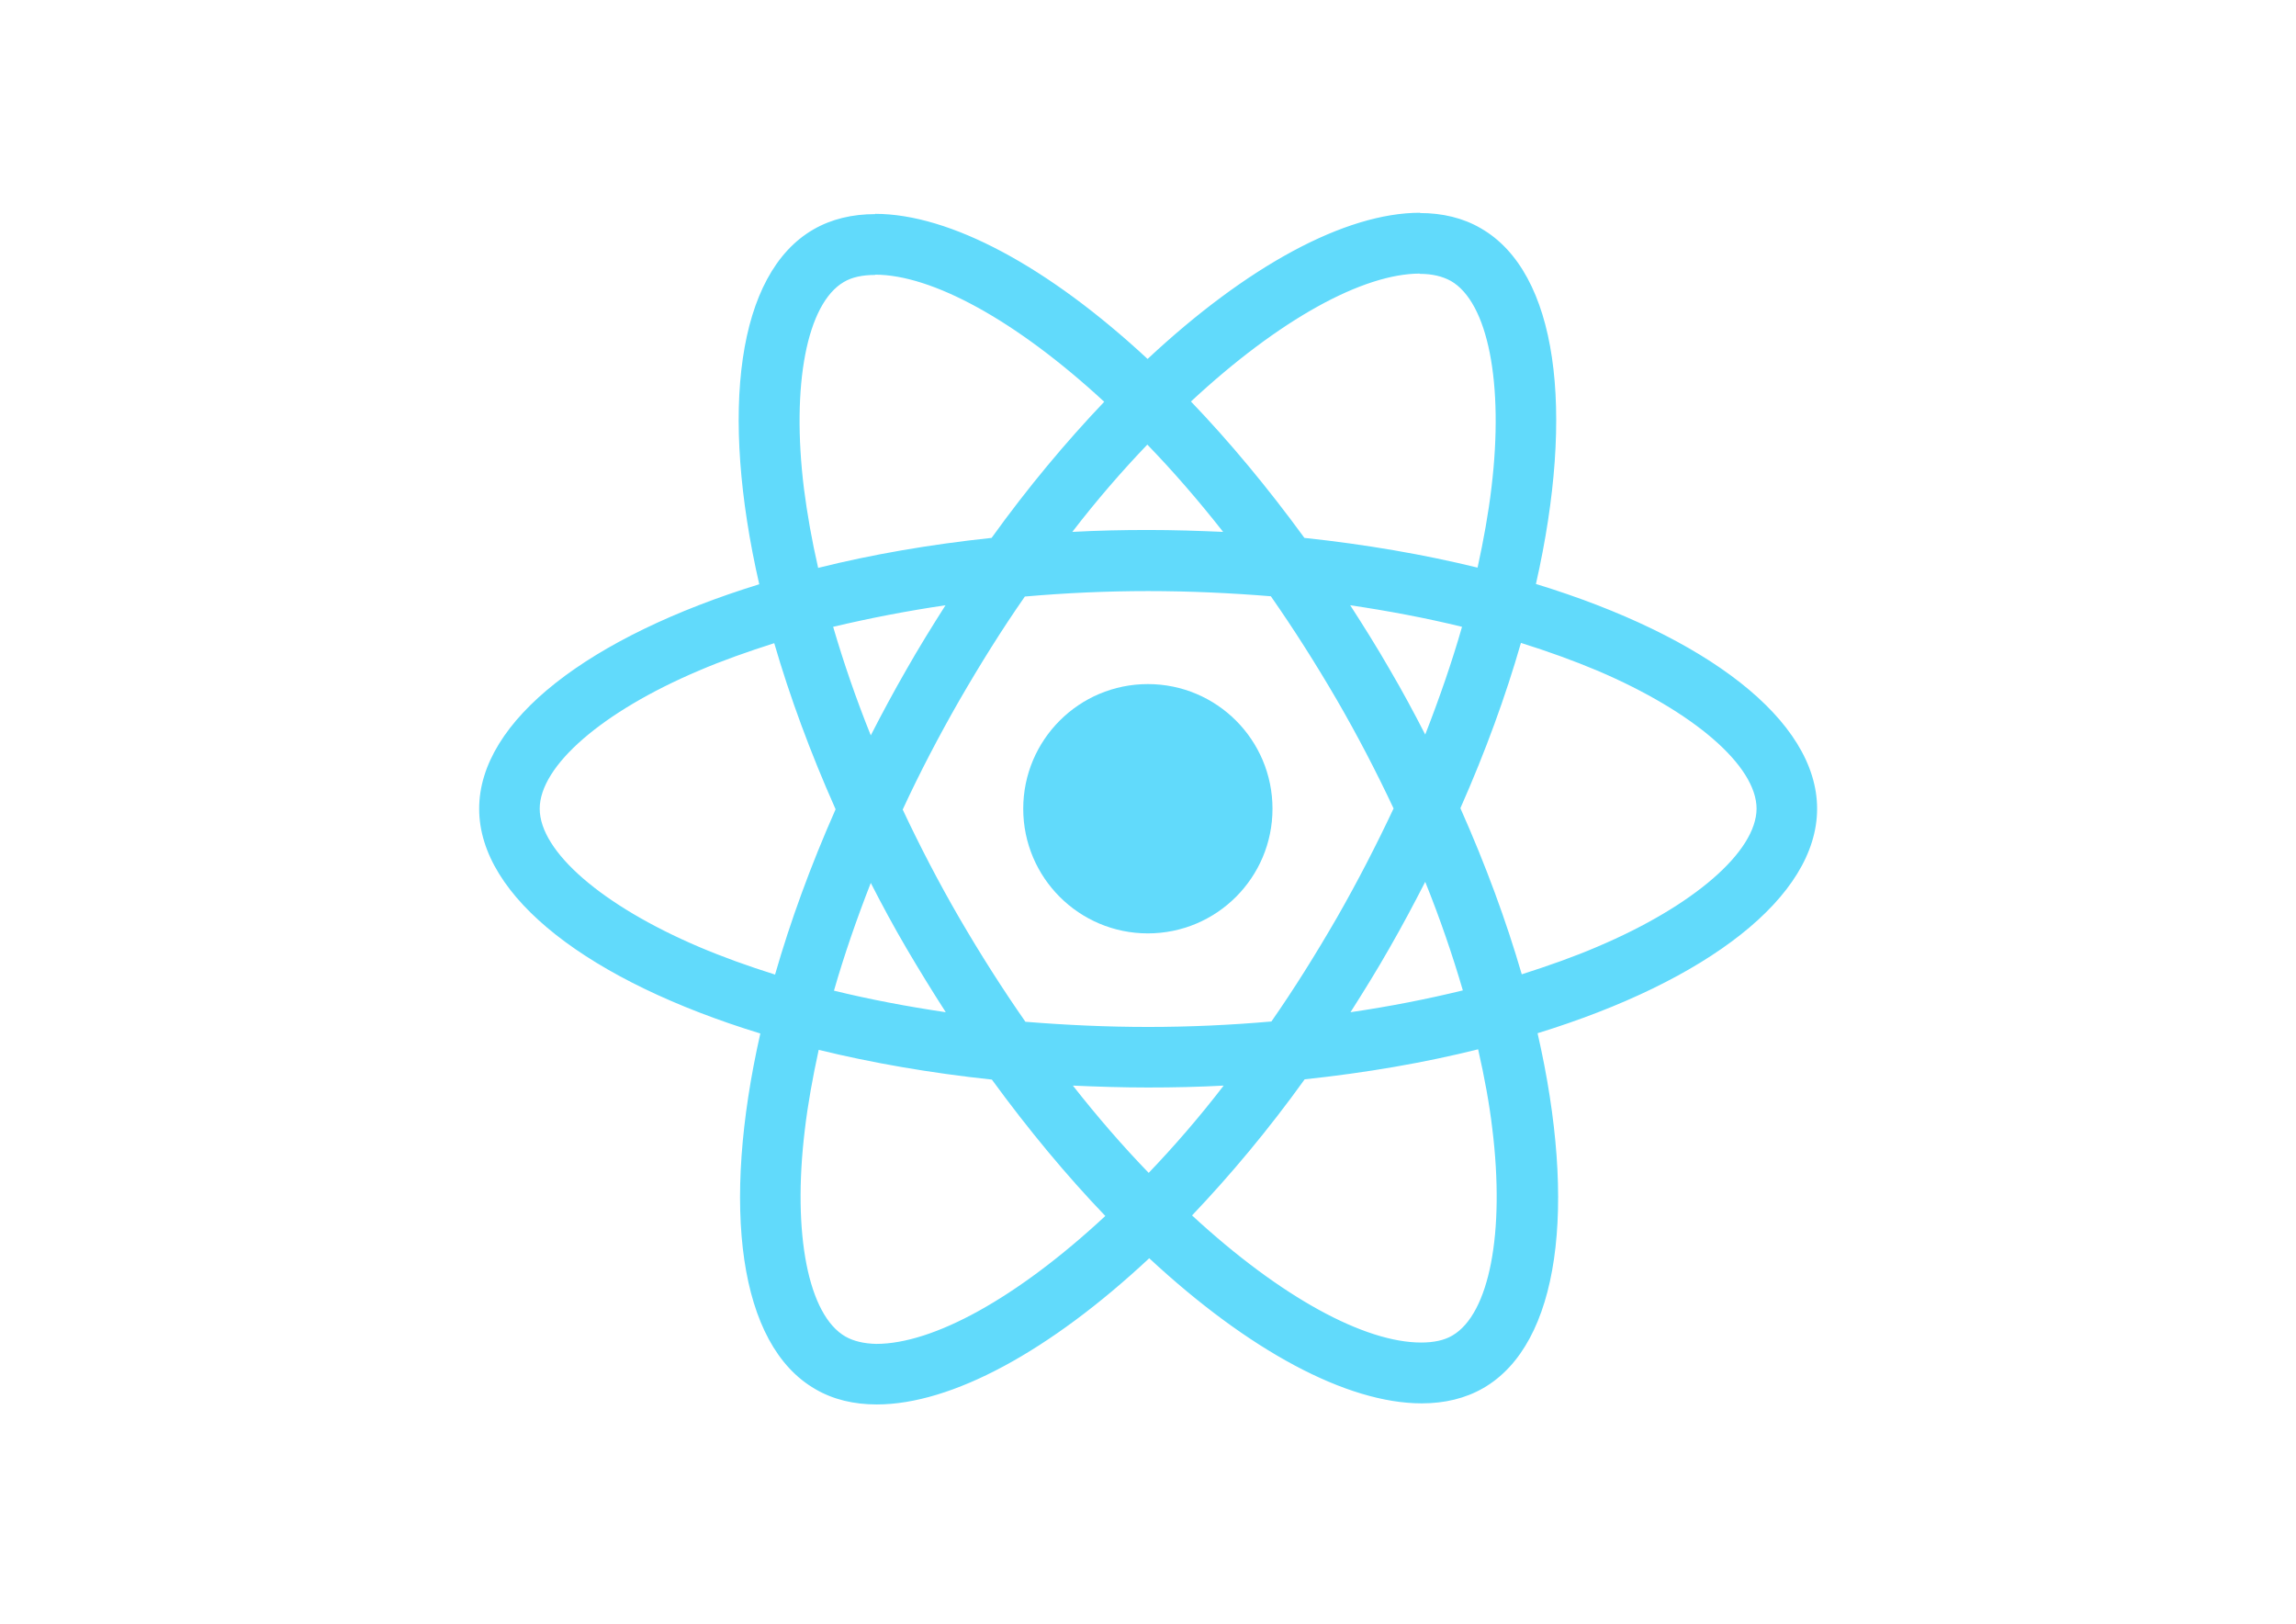
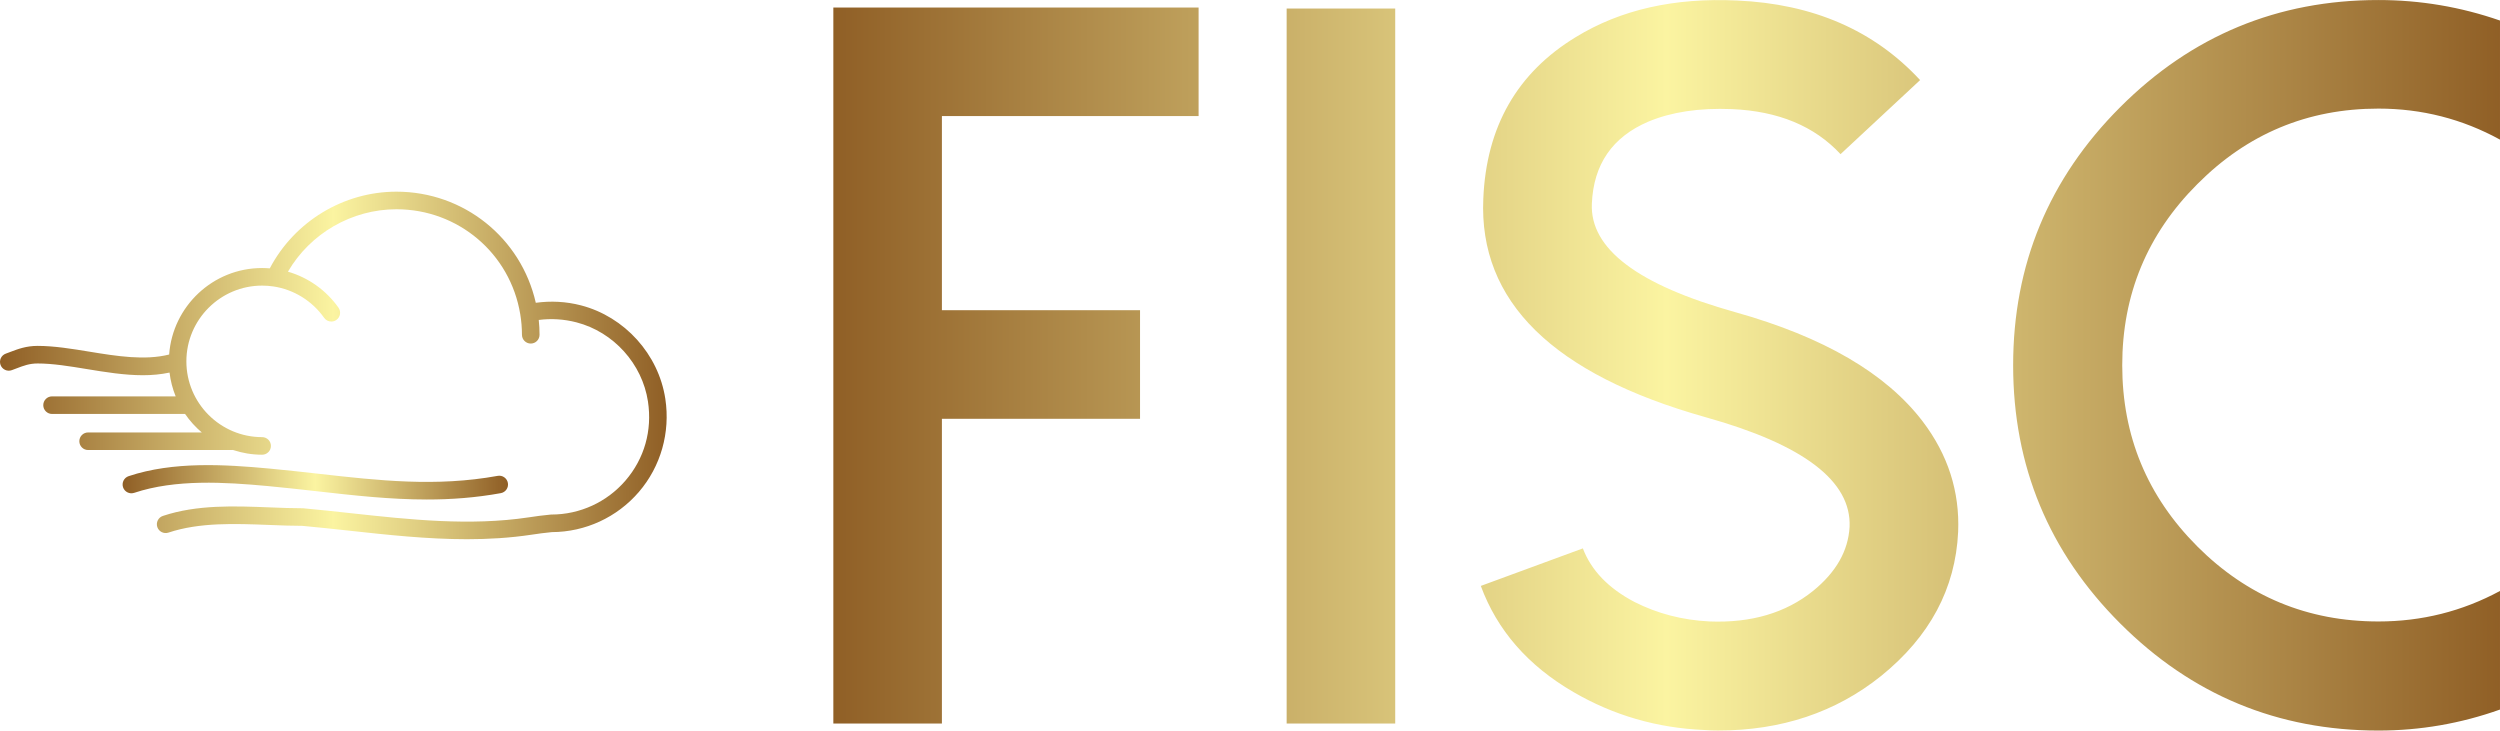
- <svg xmlns="http://www.w3.org/2000/svg" viewBox="0 0 841.9 595.3">
-   <g fill="#61DAFB">
-     <path d="M666.3 296.5c0-32.5-40.7-63.3-103.1-82.4 14.4-63.6 8-114.2-20.2-130.4-6.5-3.8-14.1-5.6-22.4-5.6v22.3c4.6 0 8.3.9 11.4 2.6 13.6 7.8 19.5 37.5 14.9 75.7-1.1 9.4-2.9 19.3-5.1 29.4-19.6-4.8-41-8.5-63.5-10.9-13.5-18.5-27.5-35.3-41.6-50 32.6-30.3 63.2-46.9 84-46.9V78c-27.5 0-63.5 19.6-99.9 53.6-36.4-33.8-72.4-53.2-99.9-53.2v22.3c20.7 0 51.4 16.5 84 46.6-14 14.7-28 31.4-41.3 49.9-22.6 2.4-44 6.1-63.6 11-2.3-10-4-19.7-5.2-29-4.7-38.2 1.1-67.9 14.6-75.8 3-1.8 6.9-2.6 11.5-2.6V78.5c-8.4 0-16 1.8-22.6 5.6-28.1 16.2-34.4 66.7-19.9 130.1-62.2 19.2-102.7 49.9-102.7 82.3 0 32.5 40.7 63.3 103.1 82.4-14.4 63.6-8 114.2 20.2 130.4 6.5 3.8 14.1 5.6 22.5 5.6 27.5 0 63.5-19.6 99.9-53.6 36.4 33.8 72.4 53.2 99.9 53.2 8.4 0 16-1.8 22.6-5.6 28.1-16.2 34.4-66.7 19.9-130.1 62-19.1 102.5-49.9 102.5-82.3zm-130.2-66.7c-3.7 12.9-8.3 26.2-13.5 39.5-4.1-8-8.4-16-13.1-24-4.6-8-9.5-15.8-14.4-23.4 14.2 2.1 27.9 4.7 41 7.9zm-45.8 106.5c-7.8 13.5-15.8 26.3-24.1 38.2-14.9 1.3-30 2-45.2 2-15.1 0-30.2-.7-45-1.9-8.3-11.9-16.4-24.6-24.2-38-7.6-13.1-14.5-26.4-20.8-39.8 6.2-13.4 13.2-26.8 20.7-39.9 7.8-13.5 15.8-26.3 24.1-38.2 14.9-1.3 30-2 45.2-2 15.1 0 30.2.7 45 1.9 8.3 11.9 16.4 24.6 24.2 38 7.6 13.1 14.5 26.4 20.8 39.8-6.3 13.4-13.2 26.8-20.7 39.9zm32.3-13c5.4 13.4 10 26.8 13.8 39.8-13.1 3.2-26.9 5.9-41.2 8 4.9-7.7 9.8-15.6 14.4-23.7 4.6-8 8.9-16.1 13-24.1zM421.2 430c-9.3-9.6-18.6-20.3-27.8-32 9 .4 18.2.7 27.5.7 9.4 0 18.7-.2 27.8-.7-9 11.7-18.3 22.4-27.5 32zm-74.4-58.9c-14.2-2.1-27.9-4.7-41-7.9 3.7-12.9 8.3-26.2 13.5-39.5 4.1 8 8.4 16 13.1 24 4.7 8 9.5 15.8 14.4 23.4zM420.7 163c9.3 9.6 18.6 20.3 27.8 32-9-.4-18.2-.7-27.5-.7-9.4 0-18.7.2-27.8.7 9-11.7 18.3-22.4 27.5-32zm-74 58.9c-4.9 7.7-9.8 15.6-14.4 23.7-4.6 8-8.9 16-13 24-5.4-13.4-10-26.8-13.8-39.8 13.1-3.1 26.9-5.8 41.2-7.9zm-90.5 125.2c-35.4-15.1-58.3-34.9-58.3-50.6 0-15.7 22.9-35.6 58.3-50.6 8.6-3.7 18-7 27.7-10.1 5.7 19.6 13.2 40 22.5 60.9-9.2 20.8-16.6 41.1-22.2 60.6-9.9-3.1-19.3-6.5-28-10.2zM310 490c-13.6-7.8-19.5-37.5-14.9-75.7 1.1-9.4 2.9-19.3 5.1-29.4 19.6 4.8 41 8.5 63.5 10.9 13.5 18.5 27.5 35.3 41.6 50-32.6 30.3-63.2 46.9-84 46.9-4.5-.1-8.3-1-11.3-2.7zm237.2-76.2c4.7 38.2-1.1 67.9-14.6 75.8-3 1.8-6.9 2.6-11.5 2.6-20.7 0-51.4-16.5-84-46.6 14-14.7 28-31.4 41.3-49.9 22.6-2.4 44-6.1 63.6-11 2.3 10.1 4.1 19.8 5.2 29.1zm38.5-66.7c-8.6 3.7-18 7-27.7 10.1-5.7-19.6-13.2-40-22.5-60.9 9.2-20.8 16.6-41.1 22.2-60.6 9.9 3.1 19.3 6.5 28.1 10.2 35.4 15.1 58.3 34.9 58.3 50.6-.1 15.7-23 35.6-58.4 50.6zM320.8 78.4z" />
-     <circle cx="420.9" cy="296.5" r="45.7" />
-     <path d="M520.5 78.1z" />
+ <svg xmlns="http://www.w3.org/2000/svg" width="654" height="191.101" viewBox="0 0 300 87.661" class="css-1j8o68f">
+   <defs id="SvgjsDefs3810">
+     <linearGradient id="SvgjsLinearGradient3815">
+       <stop id="SvgjsStop3816" stop-color="#8f5e25" offset="0" />
+       <stop id="SvgjsStop3817" stop-color="#fbf4a1" offset="0.5" />
+       <stop id="SvgjsStop3818" stop-color="#8f5e25" offset="1" />
+     </linearGradient>
+     <linearGradient id="SvgjsLinearGradient3819">
+       <stop id="SvgjsStop3820" stop-color="#8f5e25" offset="0" />
+       <stop id="SvgjsStop3821" stop-color="#fbf4a1" offset="0.5" />
+       <stop id="SvgjsStop3822" stop-color="#8f5e25" offset="1" />
+     </linearGradient>
+   </defs>
+   <g id="SvgjsG3811" featurekey="symbolFeature-0" transform="matrix(0.8654841,0,0,0.8654841,-3.272629,0.152951)" fill="url(#SvgjsLinearGradient3815)">
+     <path d="M84.339,42.163c-2.081-0.54-4.184-0.642-6.27-0.357c-2.042-8.993-9.974-15.408-19.321-15.408  c-7.359,0-14.151,4.15-17.56,10.634c-0.354-0.029-0.709-0.047-1.061-0.047c-6.815,0-12.404,5.301-12.893,11.993  c-3.359,0.849-7.259,0.228-11.046-0.394C13.778,48.19,11.288,47.781,9,47.781c-1.588,0-2.723,0.433-3.819,0.85l-0.597,0.224  c-0.633,0.23-0.959,0.929-0.729,1.562c0.23,0.632,0.927,0.96,1.562,0.729c0.216-0.079,0.425-0.158,0.632-0.237  C7.061,50.522,7.86,50.219,9,50.219c2.09,0,4.374,0.374,6.793,0.771c2.589,0.425,5.229,0.858,7.804,0.858  c1.252,0,2.485-0.111,3.691-0.367c0.139,1.153,0.428,2.26,0.851,3.3H11c-0.673,0-1.219,0.546-1.219,1.219s0.546,1.219,1.219,1.219  h18.444c0.654,0.955,1.435,1.815,2.314,2.563H16c-0.673,0-1.219,0.546-1.219,1.219s0.546,1.219,1.219,1.219h20  c0.023,0,0.041-0.012,0.064-0.013c1.28,0.425,2.643,0.663,4.063,0.663c0.673,0,1.219-0.546,1.219-1.219s-0.546-1.219-1.219-1.219  c-5.792,0-10.504-4.712-10.504-10.504c0-5.793,4.712-10.505,10.504-10.505c0.523,0,1.054,0.039,1.576,0.118c0,0,0,0,0.001,0  c2.813,0.423,5.371,2.008,7.019,4.347c0.237,0.337,0.614,0.518,0.997,0.518c0.242,0,0.487-0.072,0.7-0.223  c0.551-0.388,0.683-1.147,0.295-1.697c-1.704-2.42-4.2-4.184-7.01-4.995c3.096-5.304,8.844-8.654,15.043-8.654  c8.556,0,15.775,6.117,17.166,14.547c0.158,0.956,0.237,1.916,0.237,2.855c0,0.673,0.546,1.219,1.219,1.219s1.219-0.546,1.219-1.219  c0-0.678-0.037-1.365-0.109-2.054c1.745-0.228,3.503-0.115,5.246,0.337c5.124,1.333,9.101,5.739,9.895,10.964  c0.61,4.024-0.493,7.916-3.108,10.958c-2.579,3-6.325,4.721-10.277,4.721c-0.035,0-0.071,0.002-0.106,0.005  c-1.067,0.094-2.124,0.247-3.03,0.383c-8.156,1.227-16.525,0.313-24.62-0.57C50.271,70.74,48.066,70.5,45.86,70.3  c-0.037-0.004-0.073-0.006-0.11-0.006c-1.446,0-2.936-0.058-4.513-0.12c-4.979-0.195-10.131-0.397-14.873,1.183  c-0.638,0.213-0.982,0.903-0.771,1.542c0.214,0.638,0.904,0.98,1.542,0.771c4.318-1.44,9.244-1.248,14.006-1.061  c1.582,0.063,3.077,0.121,4.553,0.123c2.173,0.198,4.346,0.436,6.519,0.672c5.352,0.584,10.818,1.181,16.312,1.181  c2.976,0,5.96-0.175,8.935-0.622c0.855-0.129,1.849-0.272,2.83-0.361c4.644-0.016,9.04-2.043,12.07-5.568  c3.041-3.537,4.378-8.243,3.669-12.912C95.091,48.944,90.393,43.738,84.339,42.163z" />
+     <path d="M40.888,67.213c2.285,0.211,4.557,0.468,6.754,0.716c5.188,0.586,10.204,1.151,15.319,1.151  c3.35,0,6.743-0.242,10.257-0.882c0.662-0.12,1.102-0.754,0.98-1.416c-0.12-0.663-0.759-1.105-1.416-0.98  c-8.528,1.549-16.466,0.654-24.867-0.295c-2.209-0.249-4.494-0.507-6.803-0.72c-6.186-0.572-13.303-1.009-19.498,1.057  c-0.638,0.213-0.982,0.903-0.771,1.542c0.214,0.638,0.903,0.981,1.542,0.771C28.132,66.239,34.95,66.666,40.888,67.213z" />
+   </g>
+   <g id="SvgjsG3812" featurekey="nameFeature-0" transform="matrix(3.074154,0,0,3.074154,92.7948,-36.14533)" fill="url(#SvgjsLinearGradient3819)">
+     <path d="M2.344 12.051 l0 27.949 l4.238 0 l0 -11.895 l7.734 0 l0 -4.238 l-7.734 0 l0 -7.578 l10.02 0 l0 -4.238 l-14.258 0 z M24.277 12.09 l-4.238 0 l0 27.91 l4.238 0 l0 -27.91 z M36.348 40.254 c-1.849 -0.078 -3.555 -0.573 -5.117 -1.484 c-1.771 -1.029 -2.975 -2.409 -3.613 -4.141 l3.984 -1.465 c0.326 0.859 0.996 1.556 2.012 2.09 c0.898 0.456 1.875 0.71 2.93 0.762 c1.628 0.065 2.975 -0.332 4.043 -1.191 c0.898 -0.729 1.374 -1.562 1.426 -2.5 c0.078 -1.784 -1.79 -3.21 -5.606 -4.277 c-5.977 -1.68 -8.874 -4.525 -8.691 -8.535 c0.117 -2.812 1.322 -4.915 3.613 -6.309 c1.745 -1.068 3.841 -1.543 6.289 -1.426 c2.969 0.13 5.352 1.165 7.148 3.106 l-3.106 2.891 c-1.016 -1.094 -2.428 -1.68 -4.238 -1.758 c-1.276 -0.052 -2.363 0.111 -3.262 0.488 c-1.406 0.599 -2.142 1.667 -2.207 3.203 c-0.078 1.758 1.79 3.171 5.606 4.238 c3.438 0.964 5.872 2.383 7.305 4.258 c0.99 1.302 1.452 2.741 1.387 4.316 c-0.104 2.213 -1.107 4.088 -3.008 5.625 c-1.771 1.419 -3.893 2.129 -6.367 2.129 c-0.182 0 -0.358 -0.007 -0.527 -0.02 z M55.586 33.086 c-1.953 -1.953 -2.93 -4.31 -2.93 -7.07 s0.977 -5.117 2.93 -7.07 c1.953 -1.966 4.31 -2.949 7.07 -2.949 c1.693 0 3.275 0.404 4.746 1.211 l0 -4.648 c-1.536 -0.534 -3.119 -0.801 -4.746 -0.801 c-3.932 0 -7.292 1.393 -10.078 4.18 s-4.18 6.146 -4.18 10.078 s1.393 7.292 4.18 10.078 s6.146 4.18 10.078 4.18 c1.628 0 3.21 -0.273 4.746 -0.82 l0 -4.629 c-1.471 0.794 -3.053 1.191 -4.746 1.191 c-2.76 0 -5.117 -0.977 -7.07 -2.93 z" />
  </g>
</svg>
